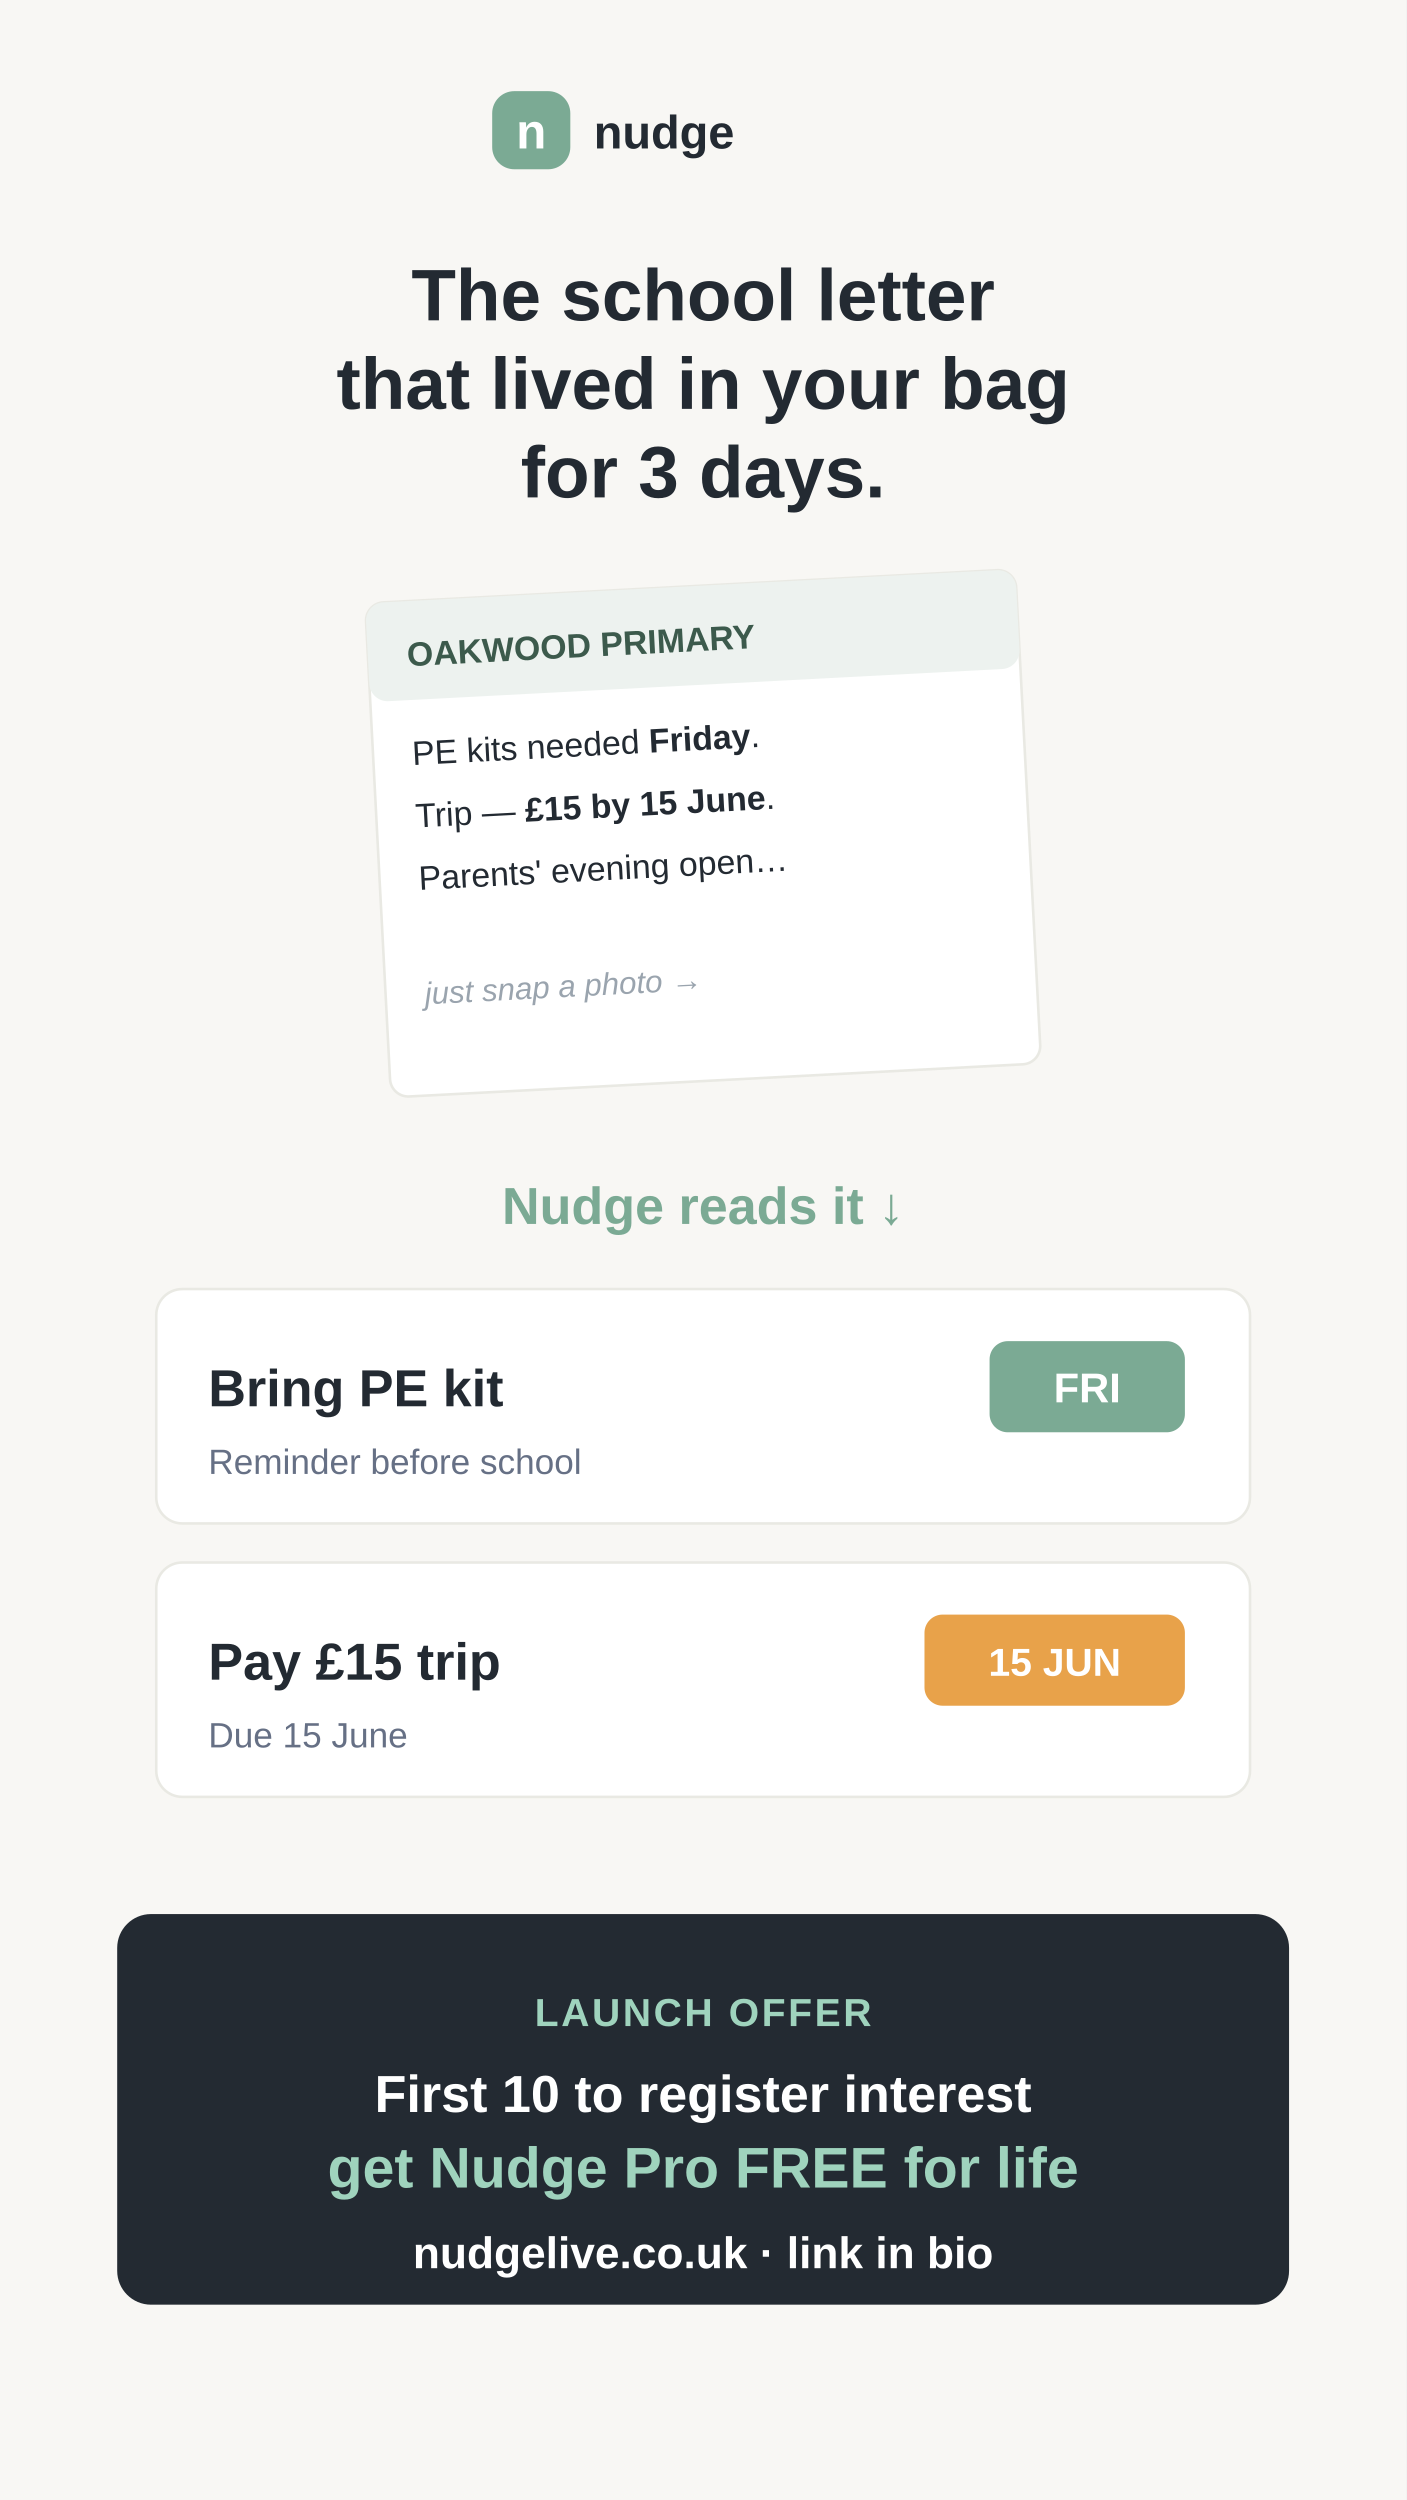
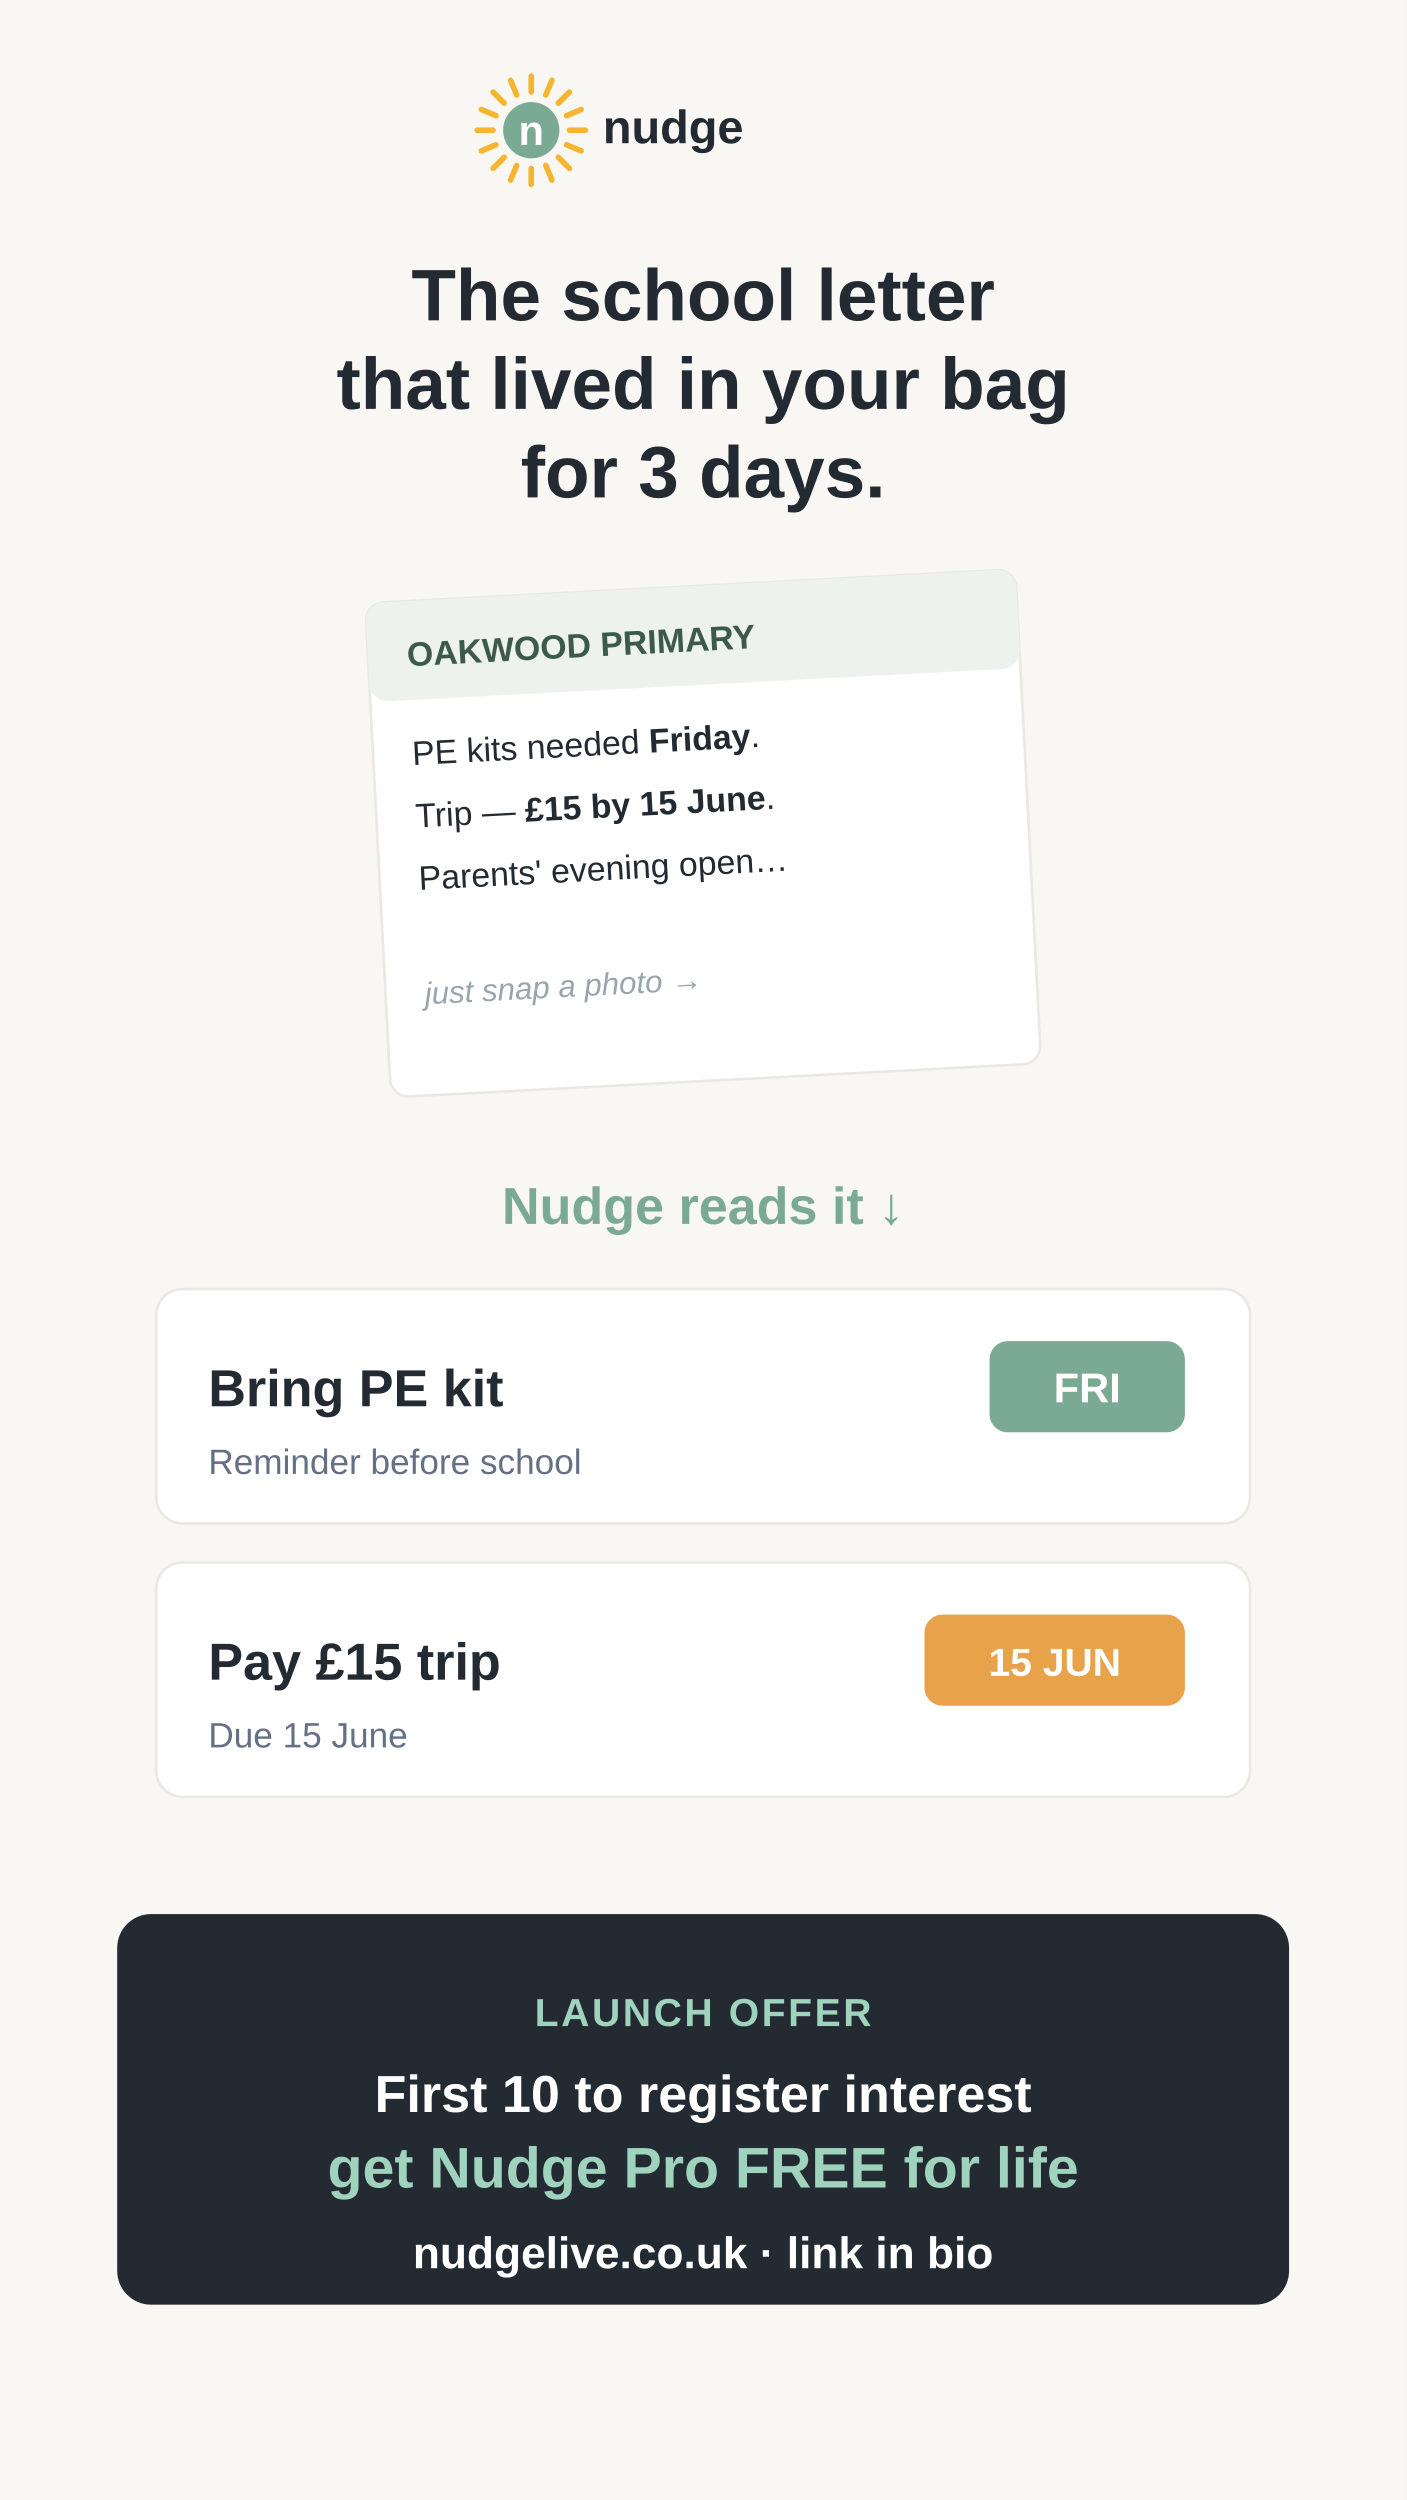
<svg xmlns="http://www.w3.org/2000/svg" viewBox="0 0 1080 1920" width="1080" height="1920" font-family="Manrope, Arial, sans-serif">
  <rect width="1080" height="1920" fill="#F8F7F4" />
-   <rect x="378" y="70" width="60" height="60" rx="17" fill="#7BAA94" />
-   <text x="408" y="114" font-size="38" font-weight="800" fill="#FFFFFF" text-anchor="middle">n</text>
-   <text x="456" y="114" font-size="36" font-weight="800" fill="#232A32">nudge</text>
+   <g stroke="#F5B52E" stroke-width="4.32" stroke-linecap="round">
+     <line x1="437.4" y1="100.0" x2="449.5" y2="100.0" />
+     <line x1="435.1" y1="111.2" x2="446.3" y2="115.9" />
+     <line x1="428.8" y1="120.8" x2="437.3" y2="129.3" />
+     <line x1="419.2" y1="127.1" x2="423.9" y2="138.3" />
+     <line x1="408.0" y1="129.4" x2="408.0" y2="141.5" />
+     <line x1="396.8" y1="127.1" x2="392.1" y2="138.3" />
+     <line x1="387.2" y1="120.8" x2="378.7" y2="129.3" />
+     <line x1="380.9" y1="111.2" x2="369.7" y2="115.9" />
+     <line x1="378.6" y1="100.0" x2="366.5" y2="100.0" />
+     <line x1="380.9" y1="88.8" x2="369.7" y2="84.1" />
+     <line x1="387.2" y1="79.2" x2="378.7" y2="70.7" />
+     <line x1="396.8" y1="72.9" x2="392.1" y2="61.7" />
+     <line x1="408.0" y1="70.6" x2="408.0" y2="58.5" />
+     <line x1="419.2" y1="72.9" x2="423.9" y2="61.7" />
+     <line x1="428.8" y1="79.2" x2="437.3" y2="70.7" />
+     <line x1="435.1" y1="88.8" x2="446.3" y2="84.1" />
+   </g>
+   <circle cx="408" cy="100" r="21.6" fill="#7BAA94" />
+   <text x="408" y="111.3" font-family="Manrope, Arial, sans-serif" font-size="32" font-weight="800" fill="#FFFFFF" text-anchor="middle">n</text>
+   <text x="463" y="110" font-size="36" font-weight="800" fill="#232A32">nudge</text>
  <text x="540" y="246" font-size="56" font-weight="800" fill="#232A32" text-anchor="middle">The school letter</text>
  <text x="540" y="314" font-size="56" font-weight="800" fill="#232A32" text-anchor="middle">that lived in your bag</text>
  <text x="540" y="382" font-size="56" font-weight="800" fill="#232A32" text-anchor="middle">for 3 days.</text>
  <g transform="rotate(-3 540 640)">
    <rect x="290" y="450" width="500" height="380" rx="14" fill="#FFFFFF" stroke="#E9E9E3" stroke-width="2" />
    <rect x="290" y="450" width="500" height="76" rx="14" fill="#EDF2EF" />
    <text x="320" y="500" font-size="26" font-weight="800" fill="#3C5A4C">OAKWOOD PRIMARY</text>
    <text x="320" y="576" font-size="26" fill="#232A32">PE kits needed <tspan font-weight="800">Friday</tspan>.</text>
    <text x="320" y="624" font-size="26" fill="#232A32">Trip — <tspan font-weight="800">£15 by 15 June</tspan>.</text>
    <text x="320" y="672" font-size="26" fill="#232A32">Parents' evening open…</text>
    <text x="320" y="760" font-size="24" fill="#9AA4AE" font-style="italic">just snap a photo →</text>
  </g>
  <text x="540" y="940" font-size="40" font-weight="800" fill="#7BAA94" text-anchor="middle">Nudge reads it ↓</text>
  <rect x="120" y="990" width="840" height="180" rx="20" fill="#FFFFFF" stroke="#E9E9E3" stroke-width="2" />
  <text x="160" y="1080" font-size="40" font-weight="800" fill="#232A32">Bring PE kit</text>
  <text x="160" y="1132" font-size="27" fill="#667085">Reminder before school</text>
  <rect x="760" y="1030" width="150" height="70" rx="14" fill="#7BAA94" />
  <text x="835" y="1077" font-size="32" font-weight="800" fill="#FFFFFF" text-anchor="middle">FRI</text>
  <rect x="120" y="1200" width="840" height="180" rx="20" fill="#FFFFFF" stroke="#E9E9E3" stroke-width="2" />
  <text x="160" y="1290" font-size="40" font-weight="800" fill="#232A32">Pay £15 trip</text>
  <text x="160" y="1342" font-size="27" fill="#667085">Due 15 June</text>
  <rect x="710" y="1240" width="200" height="70" rx="14" fill="#E8A24A" />
  <text x="810" y="1287" font-size="30" font-weight="800" fill="#FFFFFF" text-anchor="middle">15 JUN</text>
  <rect x="90" y="1470" width="900" height="300" rx="26" fill="#232A32" />
  <text x="540" y="1556" font-size="30" font-weight="700" fill="#9FD3BD" text-anchor="middle" letter-spacing="2">LAUNCH OFFER</text>
  <text x="540" y="1622" font-size="40" font-weight="800" fill="#FFFFFF" text-anchor="middle">First 10 to register interest</text>
  <text x="540" y="1680" font-size="44" font-weight="800" fill="#9FD3BD" text-anchor="middle">get Nudge Pro FREE for life</text>
  <text x="540" y="1742" font-size="34" font-weight="700" fill="#FFFFFF" text-anchor="middle">nudgelive.co.uk · link in bio</text>
</svg>
